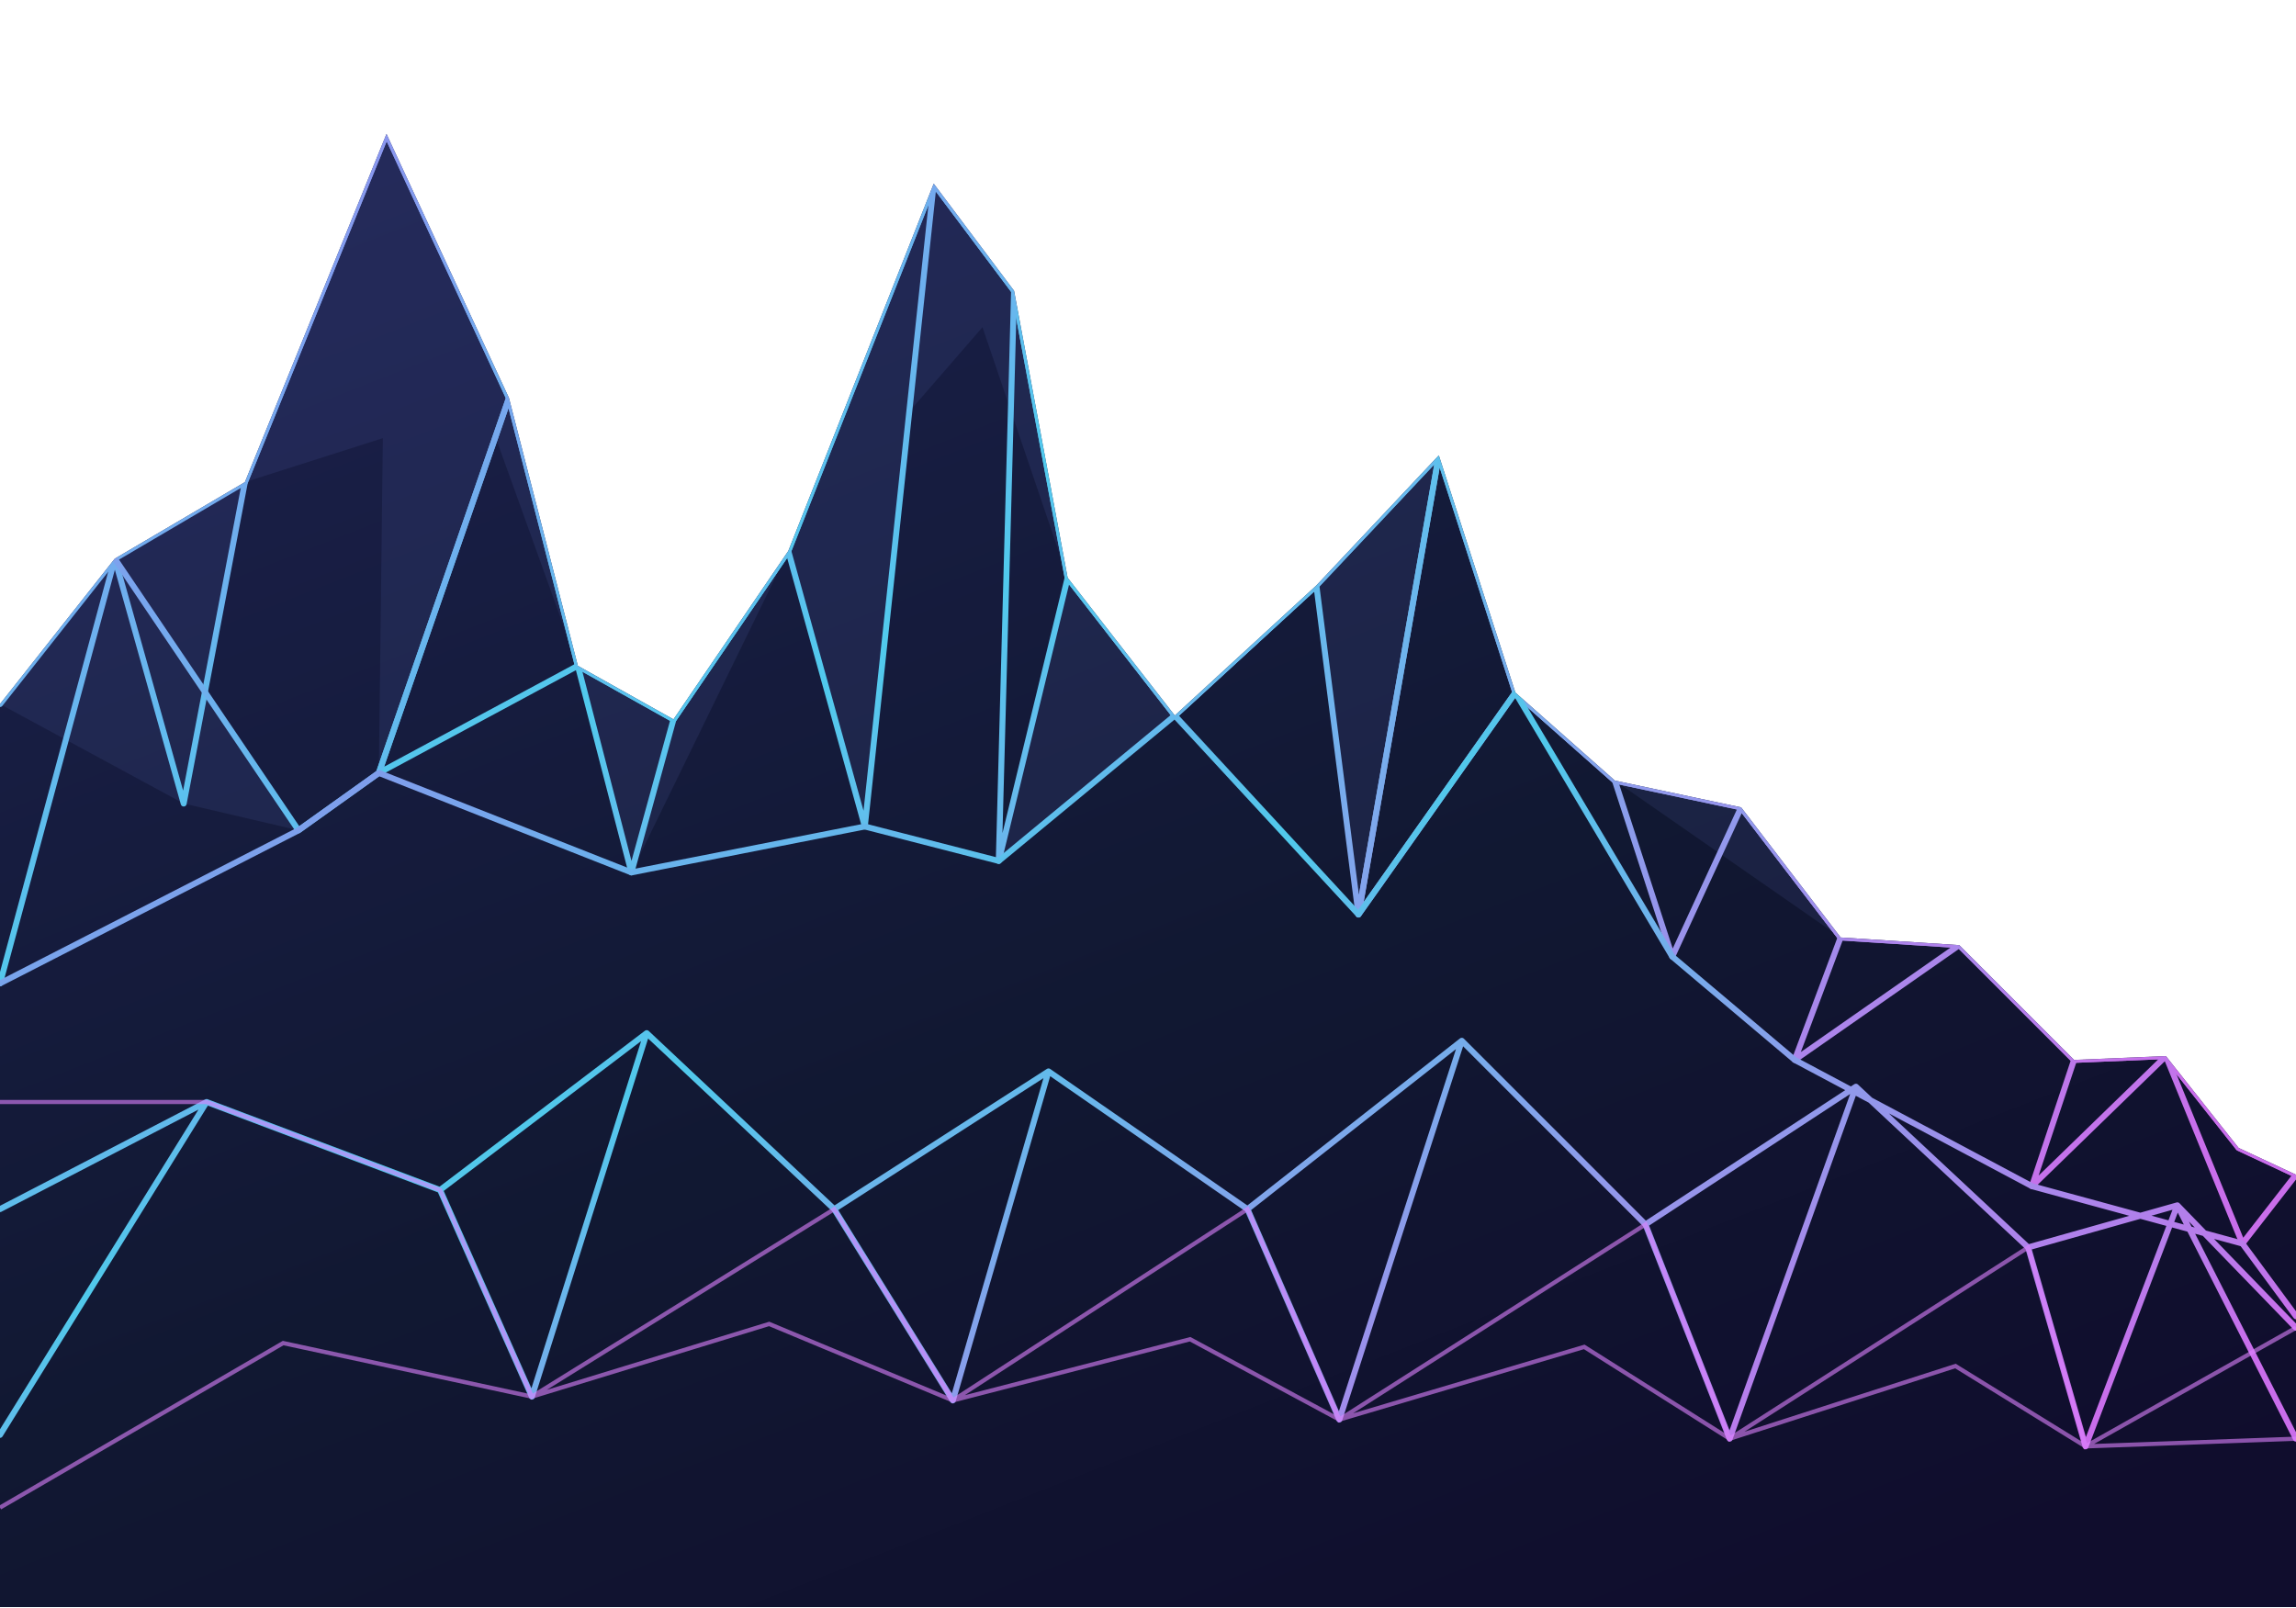
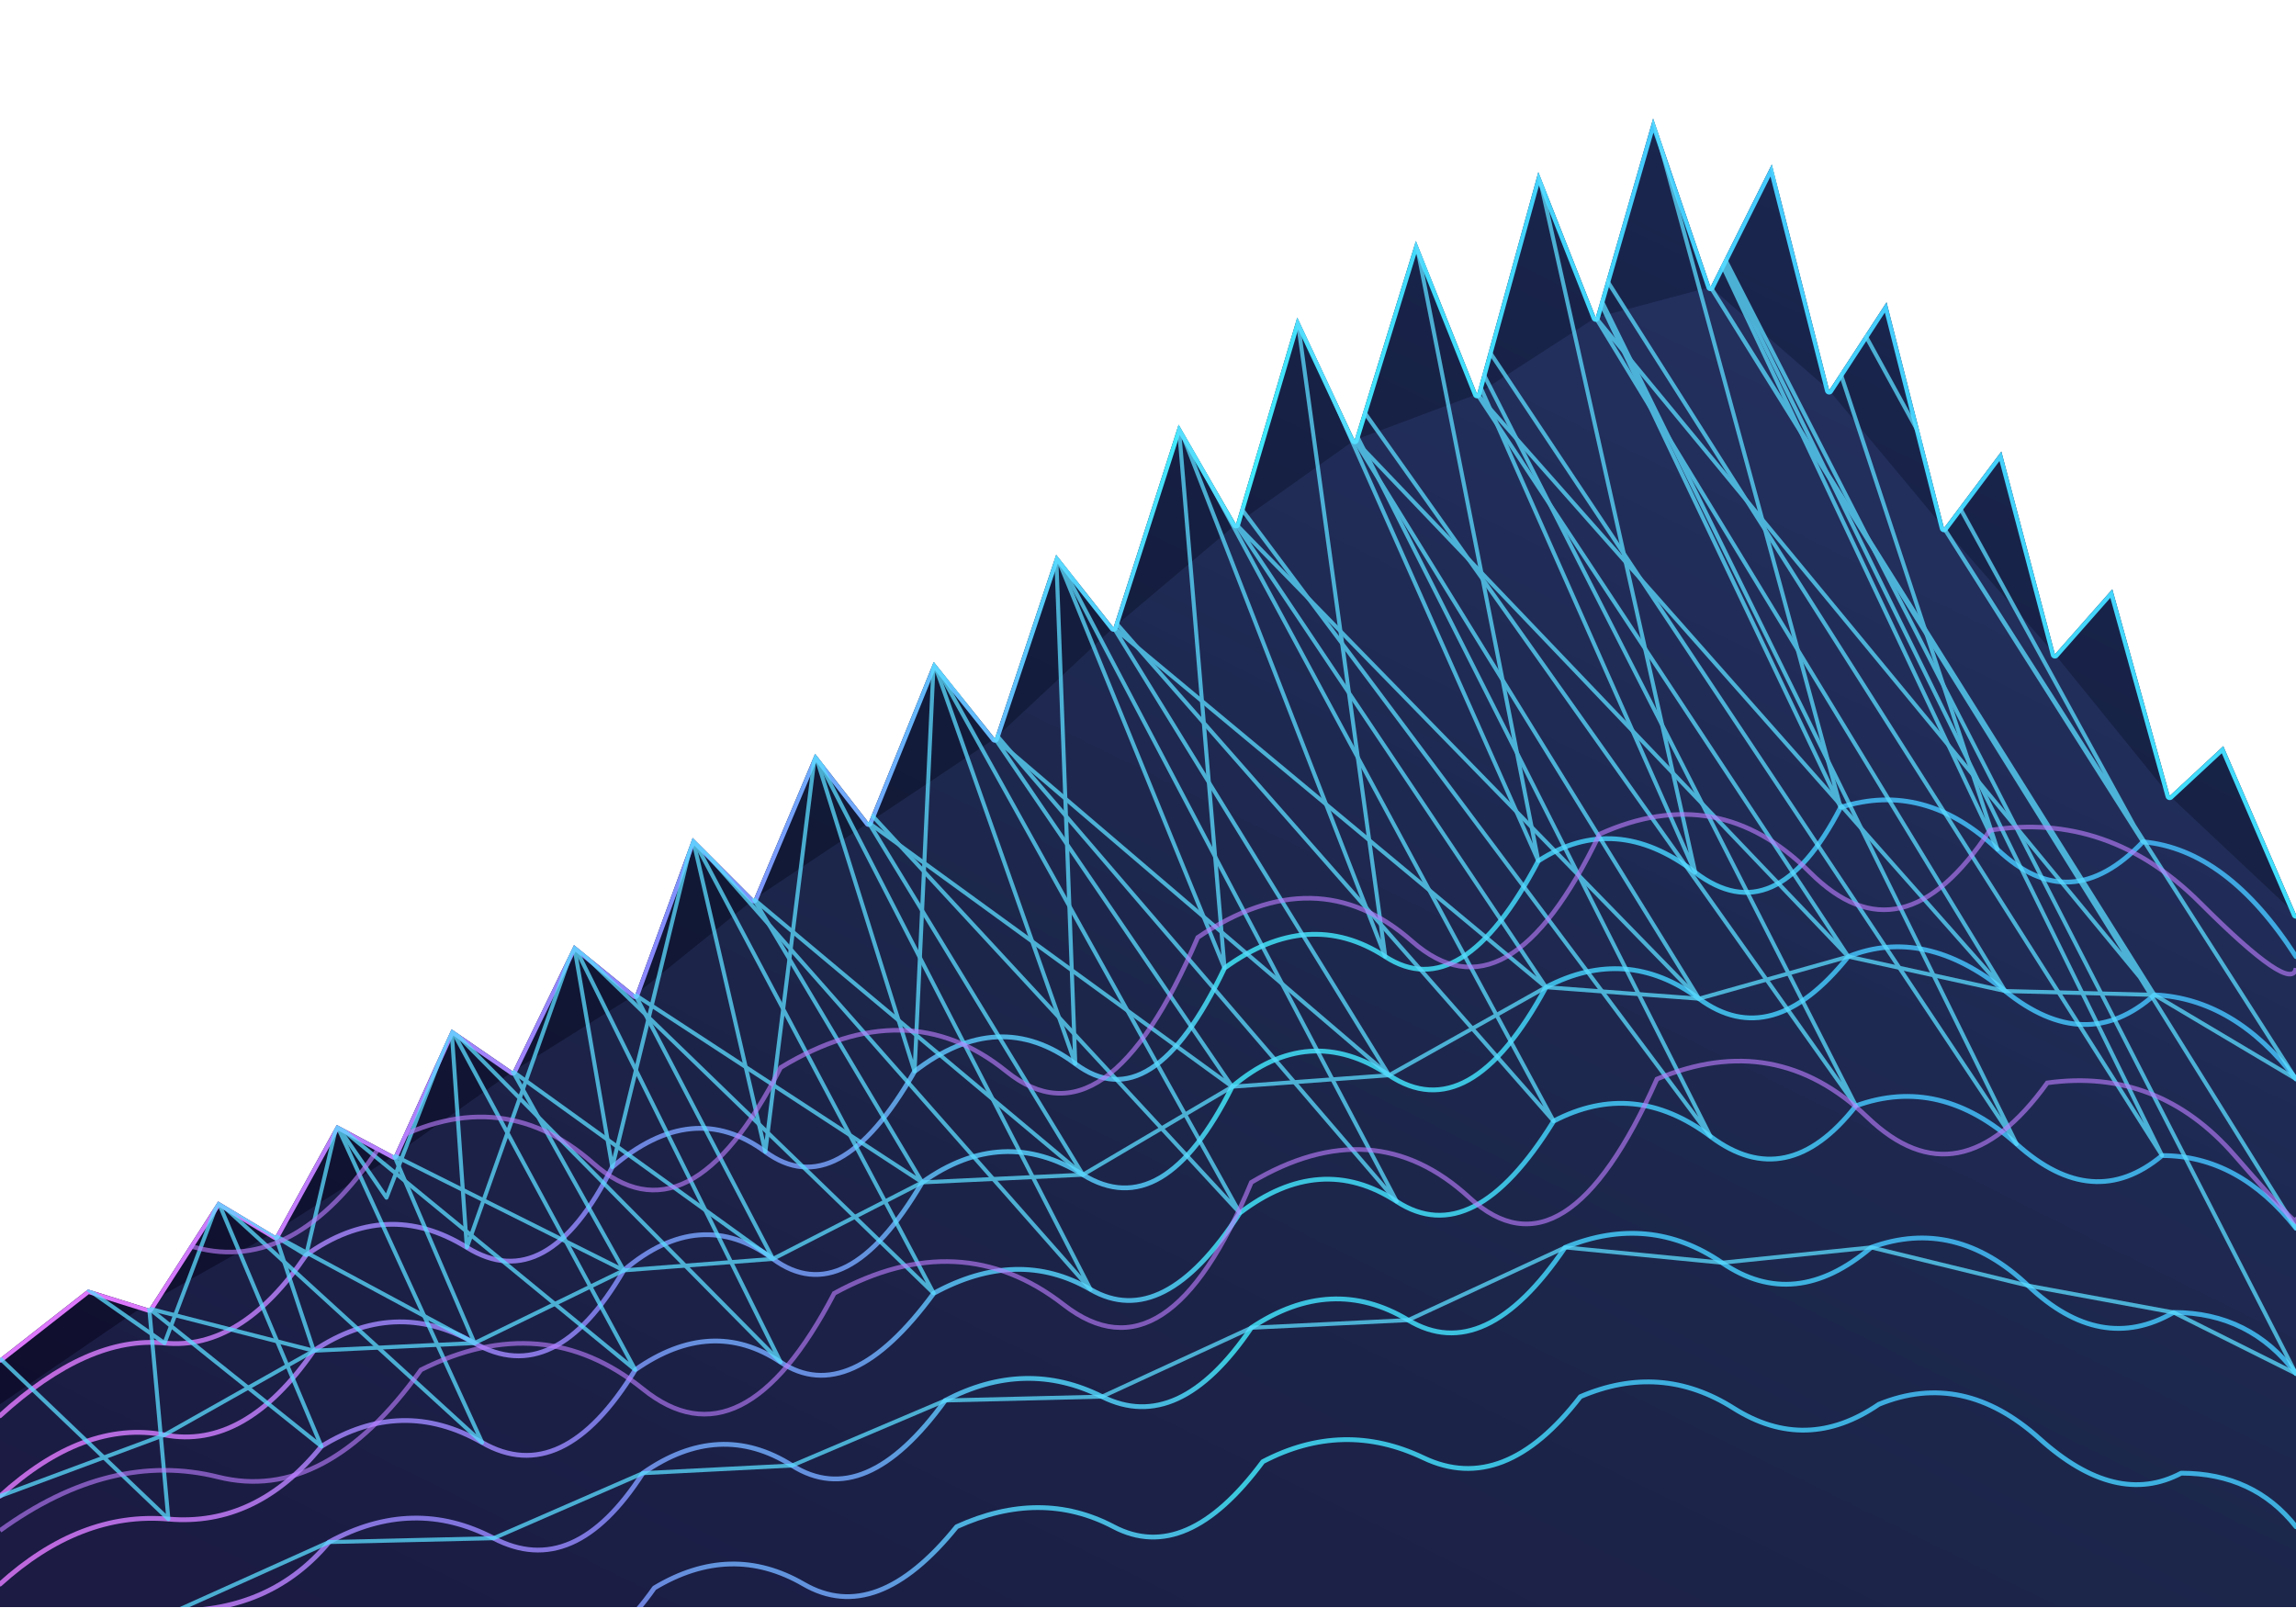
<svg xmlns="http://www.w3.org/2000/svg" viewBox="0 0 600 420" preserveAspectRatio="none">
  <defs>
-     <linearGradient id="rock" x1=".2" y1="0" x2=".82" y2="1">
-       <stop stop-color="#1b204b" />
-       <stop offset=".56" stop-color="#111832" />
+     <linearGradient id="right-rock" x1=".88" y1="0" x2=".12" y2="1">
+       <stop stop-color="#1c2853" />
+       <stop offset=".57" stop-color="#111936" />
      <stop offset="1" stop-color="#100d2d" />
    </linearGradient>
-     <linearGradient id="edge" x1="0" y1="0" x2="1" y2=".85">
-       <stop stop-color="#a990ff" />
-       <stop offset=".42" stop-color="#57dcff" />
-       <stop offset="1" stop-color="#dd78ff" />
+     <linearGradient id="right-neon" x1="1" y1=".05" x2="0" y2=".9">
+       <stop stop-color="#47baff" />
+       <stop offset=".38" stop-color="#42efff" />
+       <stop offset=".72" stop-color="#8a8cff" />
+       <stop offset="1" stop-color="#e17aff" />
    </linearGradient>
-     <clipPath id="ridge">
-       <path d="M0 184 30 146 64 126 101 35 133 104 151 174 176 188 206 144 244 48 265 76 279 151 307 187 344 153 376 119 396 181 422 204 455 211 481 245 512 247 542 277 566 276 585 300 600 307 600 420 0 420Z" />
+     <clipPath id="right-ridge">
+       <path d="M0 355 23 337 39 342 57 314 72 323 88 294 103 302 118 269 134 280 150 247 166 260 181 219 197 235 213 197 227 215 244 173 260 193 276 145 291 164 308 111 323 137 339 83 354 115 370 63 386 103 402 45 417 83 432 31 447 75 463 43 478 102 493 79 508 138 523 118 537 171 552 154 567 208 581 195 600 239 600 420 0 420Z" />
    </clipPath>
  </defs>
-   <path d="M0 184 30 146 64 126 101 35 133 104 151 174 176 188 206 144 244 48 265 76 279 151 307 187 344 153 376 119 396 181 422 204 455 211 481 245 512 247 542 277 566 276 585 300 600 307 600 420 0 420Z" fill="url(#rock)" />
-   <g clip-path="url(#ridge)">
-     <g fill="#6577c9" opacity=".12">
-       <path d="M0 184 30 146 48 210Z M30 146 64 126 48 210Z M64 126 101 35 133 104Z M101 35 151 174 133 104Z M151 174 176 188 206 144Z M176 188 206 144 244 48Z M206 144 265 76 244 48Z M244 48 279 151 265 76Z M279 151 307 187 344 153Z M307 187 376 119 344 153Z M376 119 396 181 422 204Z M422 204 455 211 481 245Z M455 211 512 247 481 245Z M512 247 566 276 542 277Z" />
-       <path d="M30 146 78 217 48 210Z M101 35 99 202 133 104Z M151 174 165 228 206 144Z M244 48 226 216 206 144Z M279 151 261 225 307 187Z M376 119 355 239 344 153Z" />
+   <path d="M0 355 23 337 39 342 57 314 72 323 88 294 103 302 118 269 134 280 150 247 166 260 181 219 197 235 213 197 227 215 244 173 260 193 276 145 291 164 308 111 323 137 339 83 354 115 370 63 386 103 402 45 417 83 432 31 447 75 463 43 478 102 493 79 508 138 523 118 537 171 552 154 567 208 581 195 600 239 600 420 0 420Z" fill="url(#right-rock)" />
+   <g clip-path="url(#right-ridge)">
+     <path d="M0 367 38 341 70 323 103 302 134 280 166 260 197 235 227 215 260 193 291 164 323 137 354 115 386 103 417 83 447 75 478 102 508 138 537 171 567 208 600 239 600 420 0 420Z" fill="#667fd5" opacity=".13" />
+     <path d="M0 355 23 337 39 342 57 314 72 323 88 294 103 302 118 269 134 280 150 247 166 260 181 219 197 235 213 197 227 215 244 173 260 193 276 145 291 164 308 111 323 137 339 83 354 115 370 63 386 103 402 45 417 83 432 31 447 75 463 43 478 102 493 79 508 138 523 118 537 171 552 154 567 208 581 195 600 239" fill="none" stroke="url(#right-neon)" stroke-width="2.2" stroke-linecap="round" stroke-linejoin="round" opacity=".98" />
+     <g fill="none" stroke="url(#right-neon)" stroke-width="1.25" stroke-linecap="round" stroke-linejoin="round" opacity=".82">
+       <path d="M0 370 Q23 349 43 351 T80 328 Q101 313 122 326 T160 305 Q181 287 200 301 T239 280 Q261 263 281 278 T320 253 Q342 237 362 250 T402 225 Q422 212 443 228 T481 211 Q503 204 522 222 T560 220 Q582 222 600 250" />
+       <path d="M0 391 Q22 371 43 375 T82 353 Q103 339 124 351 T163 332 Q183 315 202 329 T241 309 Q262 294 283 307 T322 284 Q342 267 363 281 T404 258 Q425 247 444 261 T483 250 Q503 242 524 259 T563 260 Q584 261 600 282" />
+       <path d="M0 414 Q21 395 44 397 T84 378 Q105 365 126 377 T166 358 Q186 344 204 356 T244 338 Q266 326 285 337 T324 317 Q345 301 365 314 T406 293 Q427 282 447 297 T485 289 Q507 281 527 299 T565 302 Q585 302 600 321" />
+       <path d="M0 438 Q21 421 46 421 T86 403 Q108 391 129 402 T168 385 Q188 371 207 383 T247 366 Q268 355 288 365 T327 347 Q348 333 368 345 T409 326 Q431 317 450 330 T489 326 Q511 318 530 336 T568 343 Q588 343 600 359" />
+       <path d="M0 463 Q22 448 47 447 T89 431 Q110 420 131 431 T171 415 Q191 403 210 414 T250 399 Q272 389 291 399 T330 382 Q351 371 372 381 T413 365 Q434 356 453 368 T491 367 Q513 358 533 376 T570 385 Q589 385 600 399" />
    </g>
-     <g fill="none" stroke="url(#edge)" stroke-width="1.55" stroke-linecap="round" stroke-linejoin="round" opacity=".9">
-       <path d="M0 184 30 146 64 126 101 35 133 104 151 174 176 188 206 144 244 48 265 76 279 151 307 187 344 153 376 119 396 181 422 204 455 211 481 245 512 247 542 277 566 276 585 300 600 307" />
-       <path d="M0 257 30 146 48 210 64 126 101 35 133 104 99 202 151 174 165 228 176 188 206 144 244 48 265 76 279 151 307 187 344 153 376 119 355 239 396 181 422 204 455 211 481 245 512 247 542 277 566 276 585 300 600 307" />
-       <path d="M30 146 78 217 99 202 133 104 151 174 176 188 206 144 226 216 244 48 265 76 261 225 279 151 307 187 344 153 355 239 376 119 396 181 422 204 437 250 455 211 481 245 469 277 512 247 542 277 531 310 566 276 586 325 600 307" />
-       <path d="M0 257 78 217 99 202 165 228 226 216 261 225 307 187 355 239 396 181 437 250 469 277 531 310 586 325 600 344 M0 316 54 288 115 311 169 270 218 316 274 280 326 316 382 272 430 320 485 284 530 326 569 315 600 347 M0 375 54 288 115 311 139 365 169 270 218 316 249 366 274 280 326 316 350 371 382 272 430 320 452 376 485 284 530 326 545 378 569 315 600 376" />
+     <g fill="none" stroke="#5bdbff" stroke-width="1.05" stroke-linecap="round" stroke-linejoin="round" opacity=".76">
+       <path d="M23 337 43 351 57 314 80 328 88 294 101 313 118 269 122 326 150 247 160 305 181 219 200 301 213 197 239 280 244 173 281 278 276 145 320 253 308 111 362 250 339 83 402 225 370 63 443 228 402 45 481 211 432 31 522 222 463 43 560 220 508 138 600 282" />
+       <path d="M39 342 82 353 72 323 124 351 103 302 163 332 134 280 202 329 166 260 241 309 197 235 283 307 227 215 322 284 260 193 363 281 291 164 404 258 323 137 444 261 354 115 483 250 386 103 524 259 417 83 563 260 447 75 600 321" />
+       <path d="M0 355 44 397 39 342 84 378 57 314 126 377 88 294 166 358 118 269 204 356 150 247 244 338 181 219 285 337 213 197 324 317 244 173 365 314 276 145 406 293 308 111 447 297 339 83 485 289 370 63 527 299 402 45 565 302 432 31 600 359" />
+       <path d="M0 391 43 375 82 353 124 351 163 332 202 329 241 309 283 307 322 284 363 281 404 258 444 261 483 250 524 259 563 260 600 282" />
+       <path d="M0 438 46 421 86 403 129 402 168 385 207 383 247 366 288 365 327 347 368 345 409 326 450 330 489 326 530 336 568 343 600 359" />
    </g>
-     <path d="M0 288 54 288 115 311 139 365 218 316 249 366 326 316 350 371 430 320 452 376 530 326 545 378 600 347 M0 394 74 351 139 365 201 346 249 366 311 350 350 371 414 352 452 376 511 357 545 378 600 376" fill="none" stroke="#dd82ff" stroke-width="1.1" opacity=".6" />
+     <path d="M0 342 Q25 319 51 326 T99 300 Q130 282 155 304 T204 279 Q237 259 263 280 T313 245 Q344 224 369 246 T418 218 Q449 204 473 228 T520 217 Q551 212 575 236 T600 253 M0 400 Q29 379 57 386 T110 358 Q142 342 168 363 T218 338 Q251 320 278 341 T327 309 Q359 290 384 313 T433 282 Q464 269 488 292 T535 283 Q564 279 584 302 T600 318" fill="none" stroke="#bb7dff" stroke-width="1.2" opacity=".62" />
  </g>
</svg>
